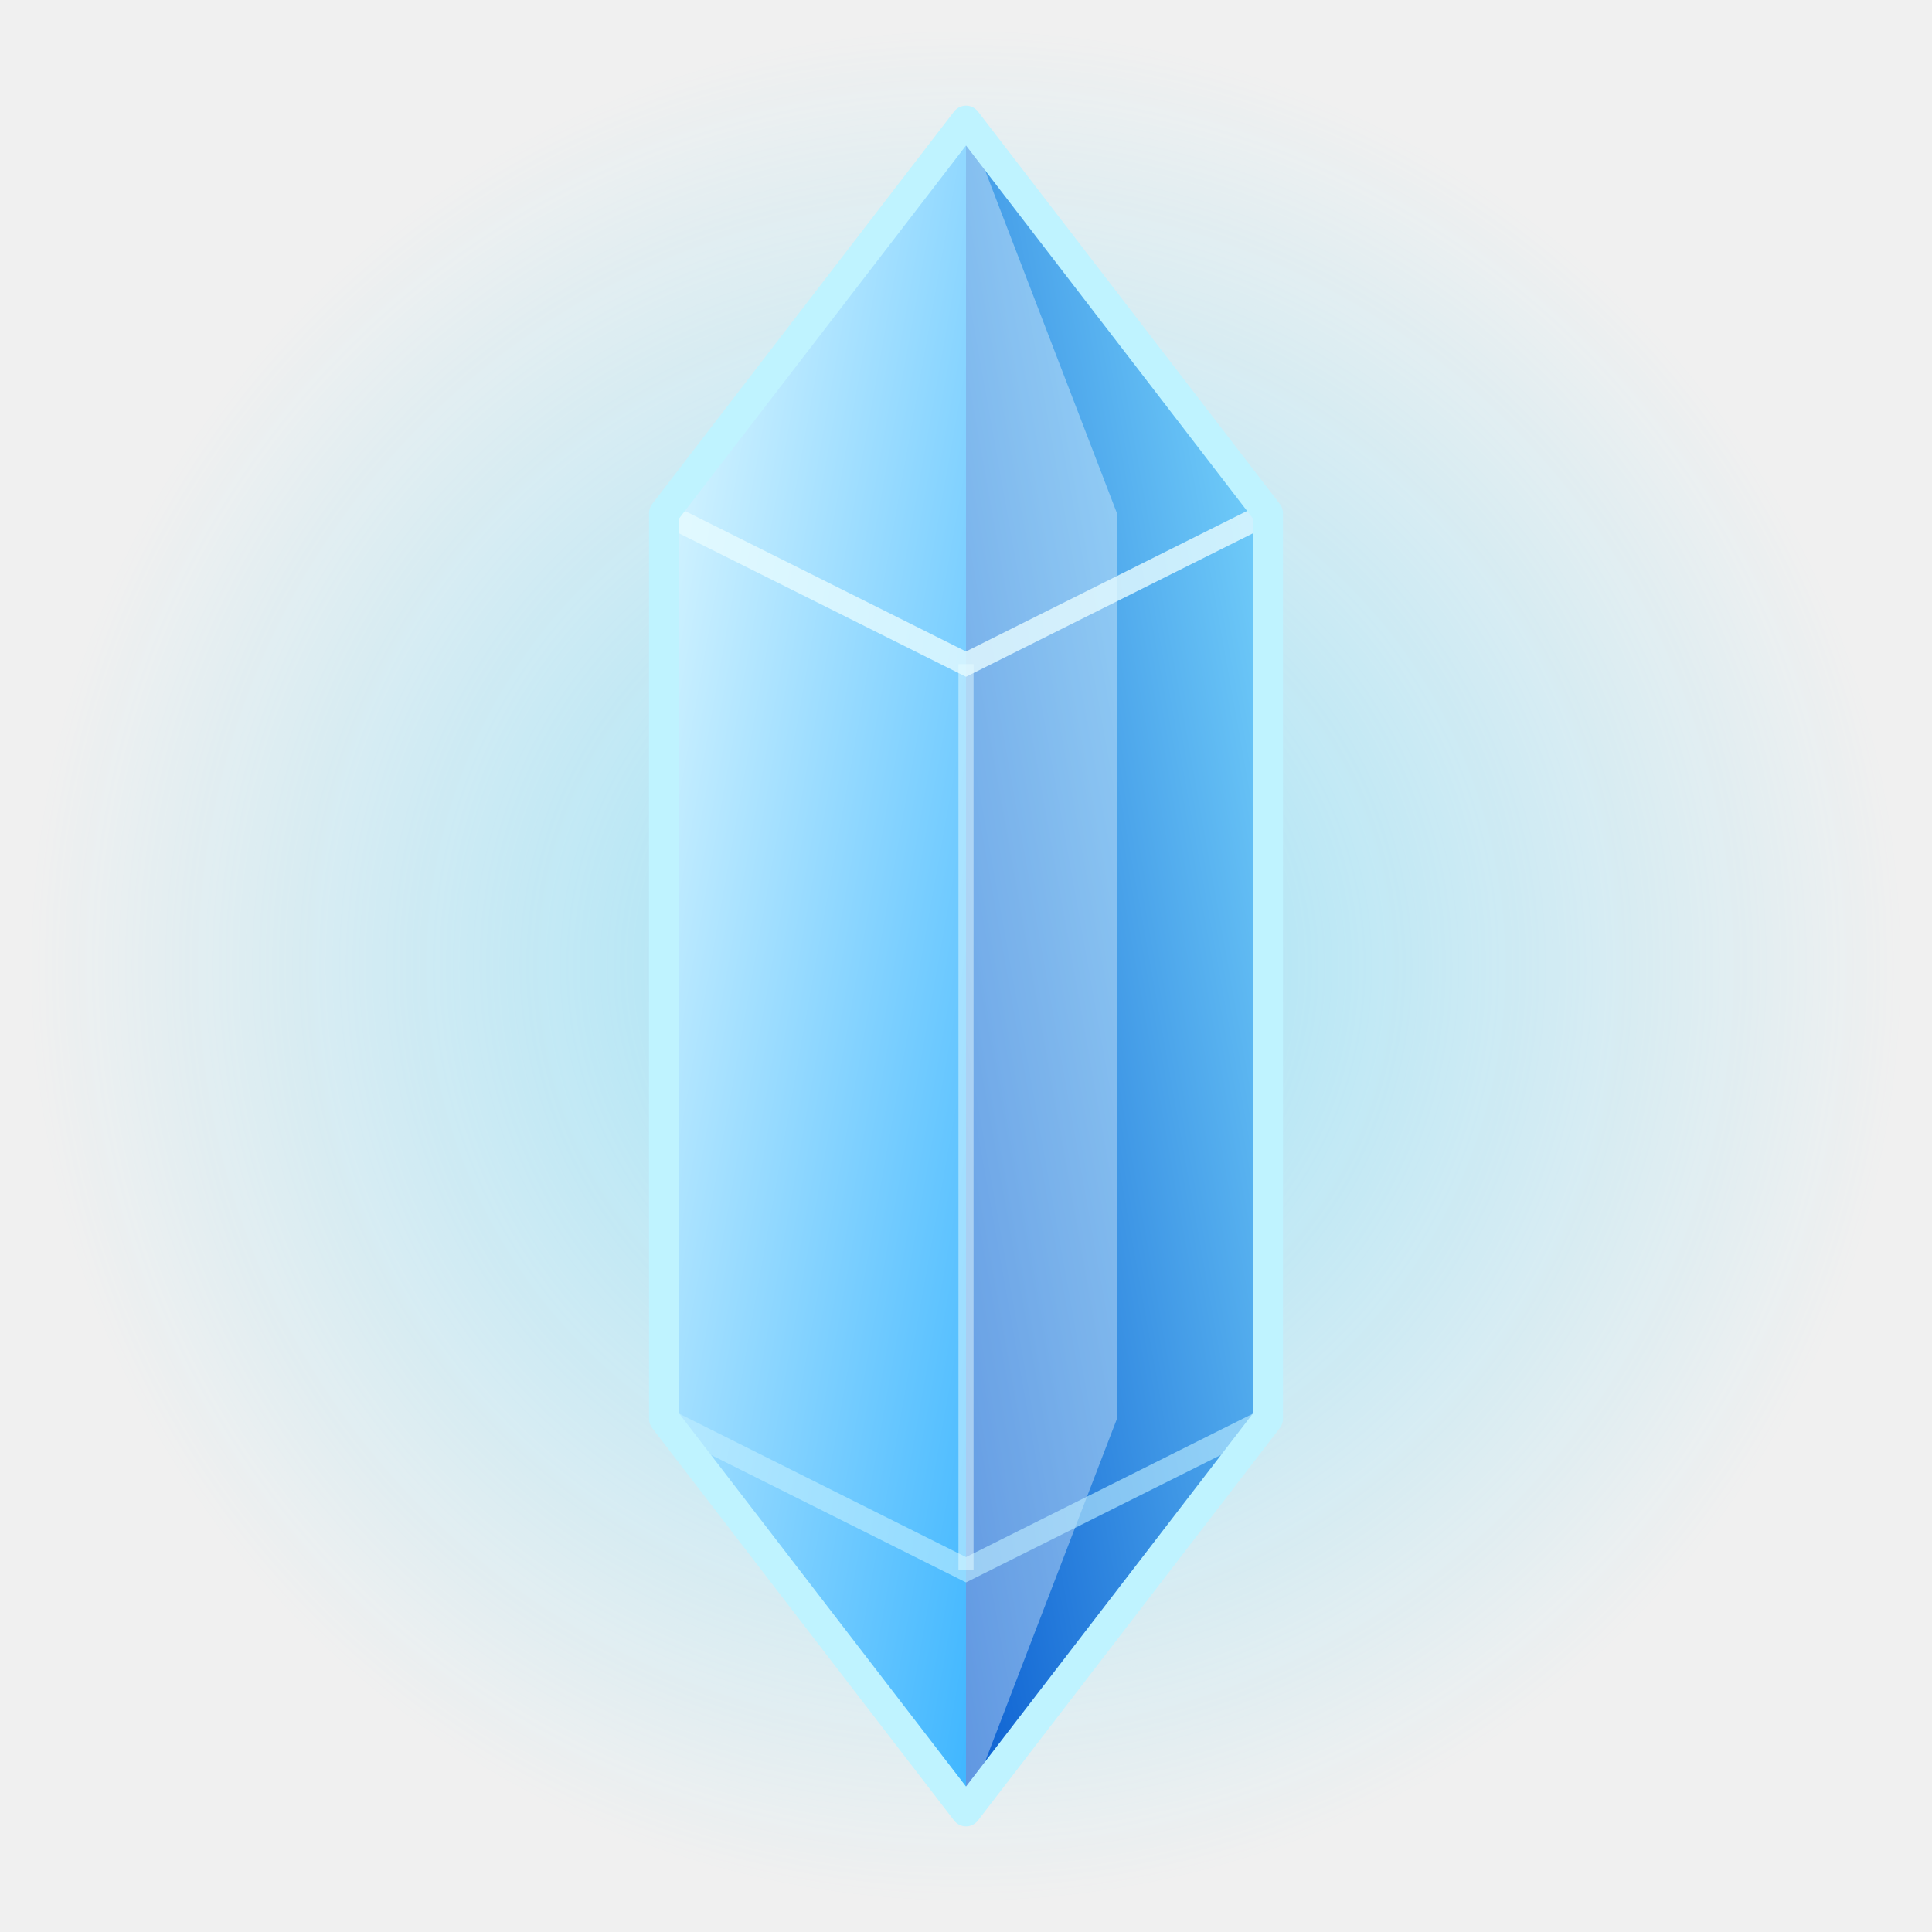
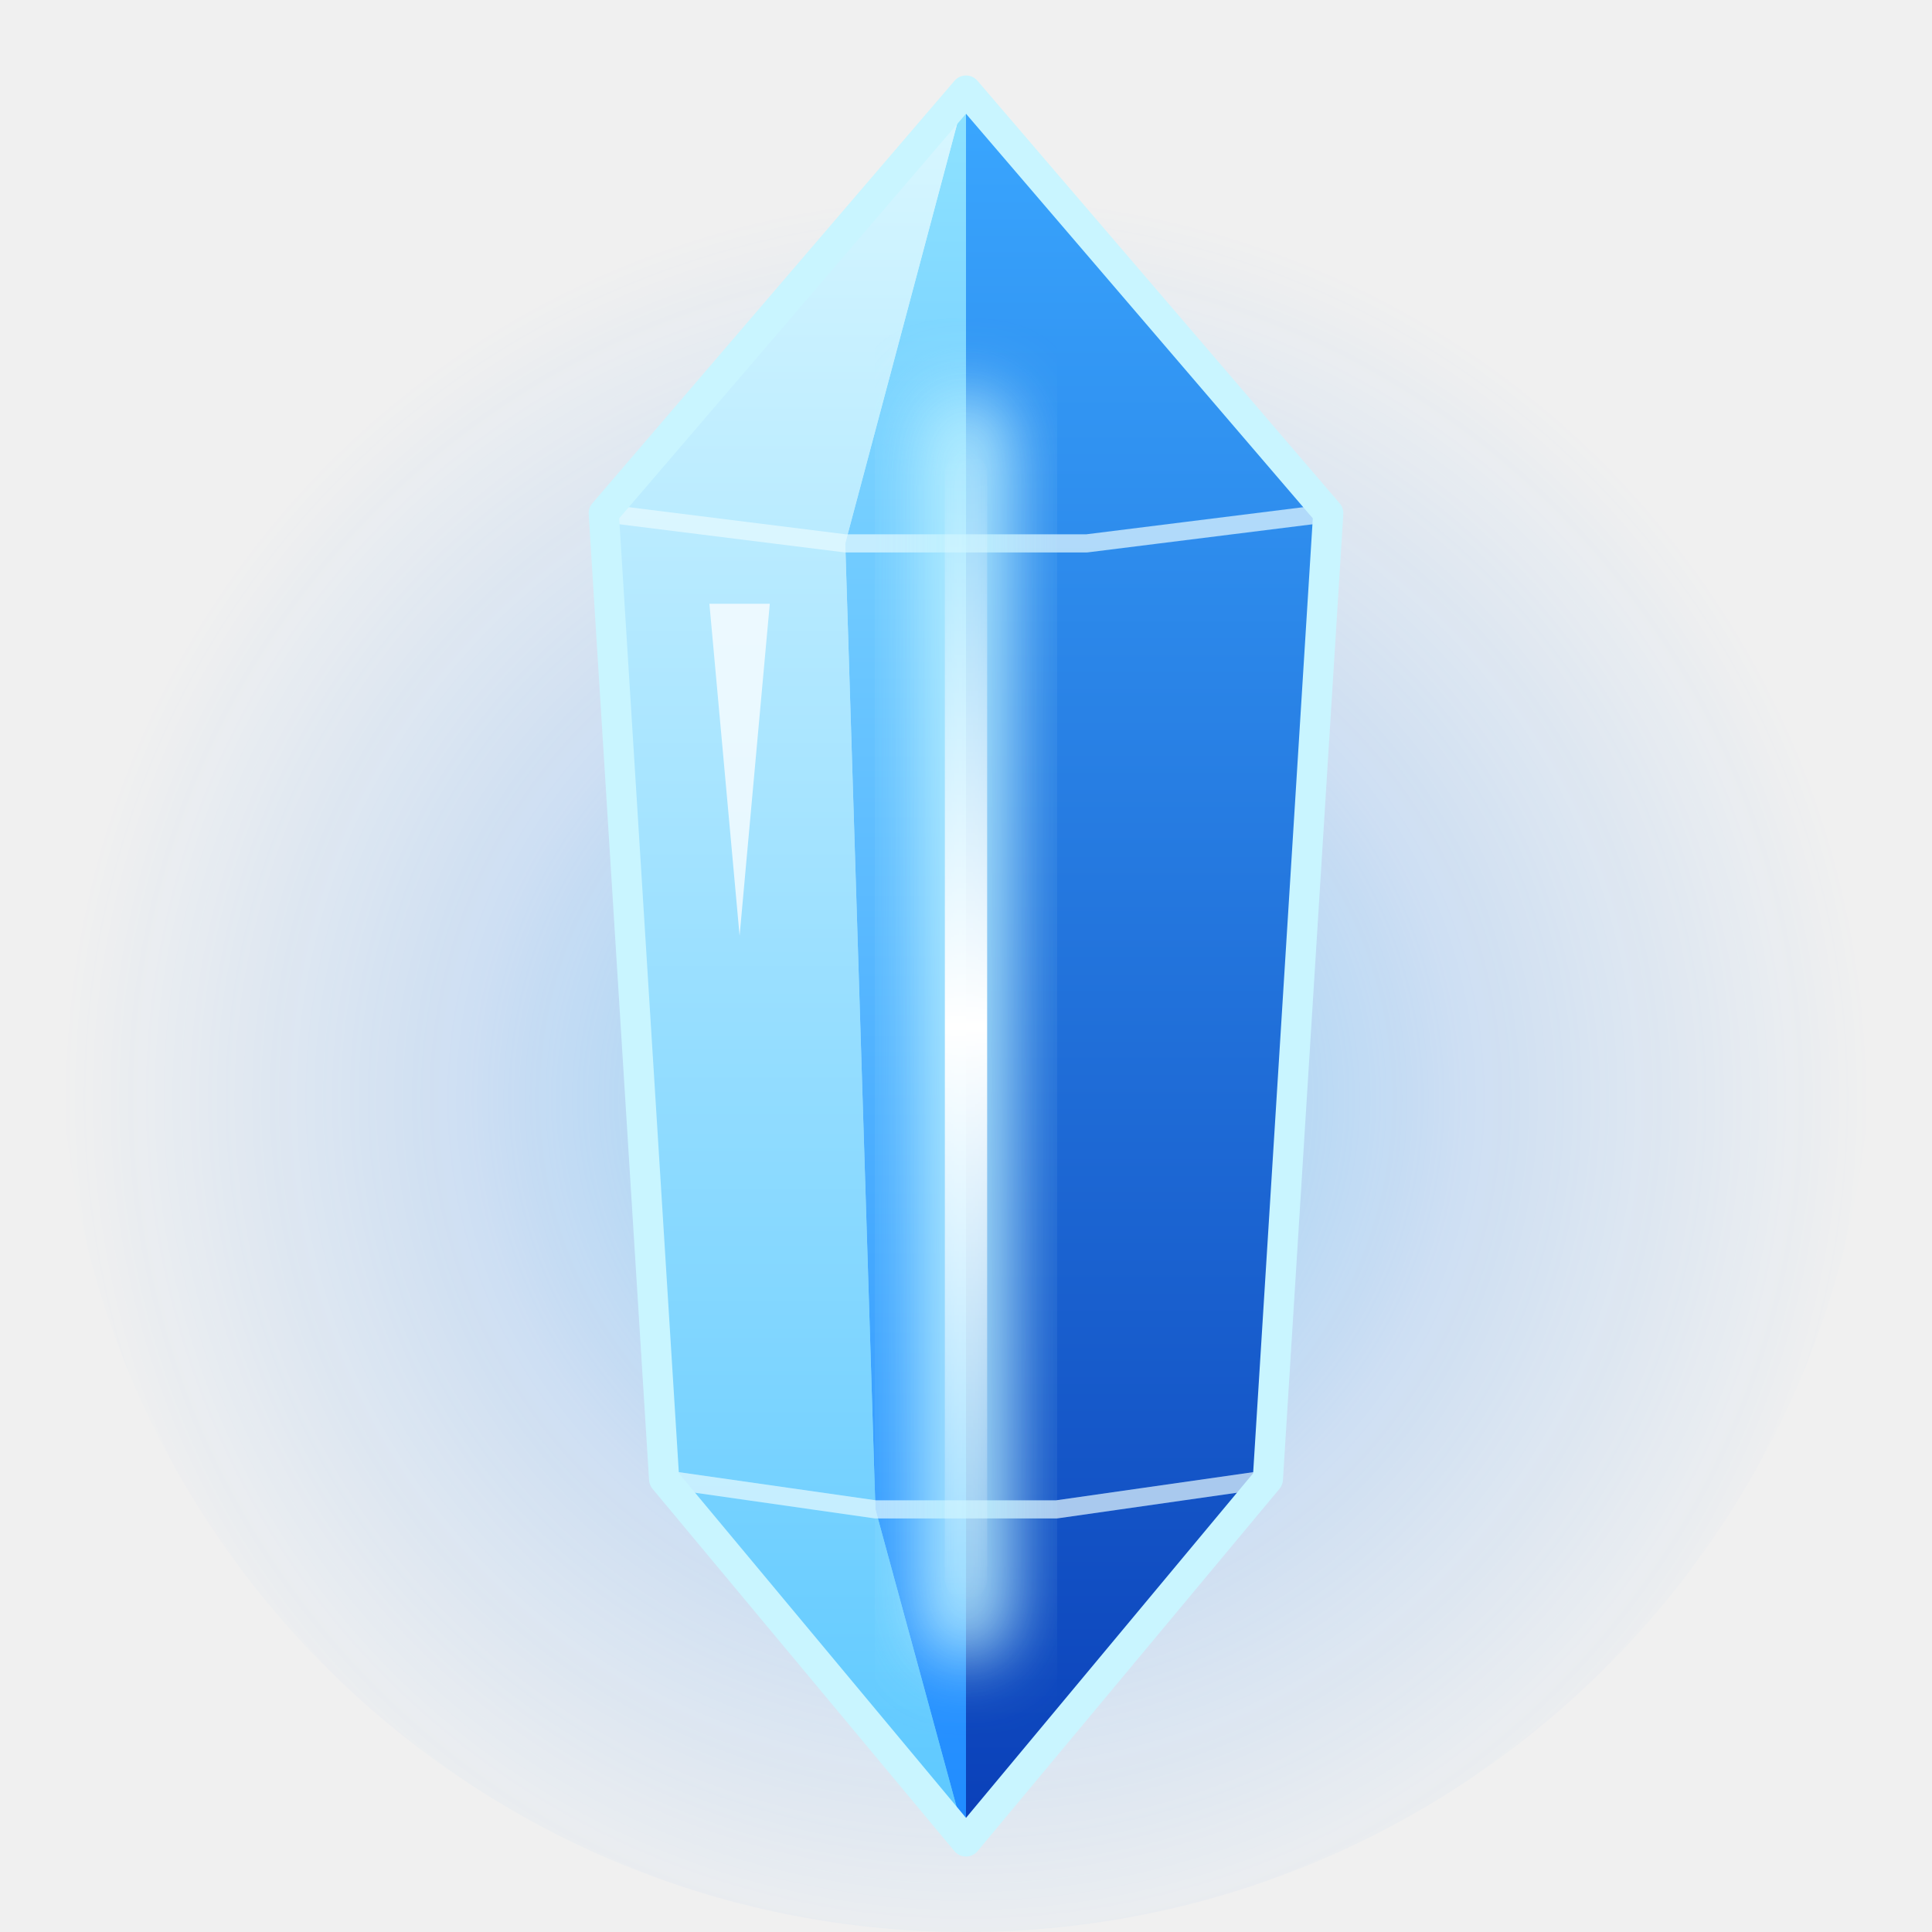
- <svg xmlns="http://www.w3.org/2000/svg" viewBox="0 0 128 128" width="128" height="128" role="img" aria-label="Kyber logo">
+ <svg xmlns="http://www.w3.org/2000/svg" viewBox="0 0 128 128" width="128" height="128" role="img" aria-label="Kyber">
  <defs>
-     <radialGradient id="glow" cx="50%" cy="50%" r="50%">
-       <stop offset="0" stop-color="#5ad8ff" stop-opacity=".55" />
-       <stop offset="1" stop-color="#5ad8ff" stop-opacity="0" />
+     <radialGradient id="kb-halo" cx="50%" cy="54%" r="50%">
+       <stop offset="0" stop-color="#4fd2ff" stop-opacity=".55" />
+       <stop offset=".55" stop-color="#2f8fff" stop-opacity=".18" />
+       <stop offset="1" stop-color="#2f8fff" stop-opacity="0" />
    </radialGradient>
-     <linearGradient id="l" x1="0" y1="0" x2="1" y2="1">
-       <stop offset="0" stop-color="#e6fbff" />
-       <stop offset="1" stop-color="#3fb6ff" />
+     <linearGradient id="kb-left" x1="0" y1="0" x2="0" y2="1">
+       <stop offset="0" stop-color="#d9f7ff" />
+       <stop offset="1" stop-color="#5cc8ff" />
    </linearGradient>
-     <linearGradient id="r" x1="1" y1="0" x2="0" y2="1">
-       <stop offset="0" stop-color="#7fdcff" />
-       <stop offset="1" stop-color="#0b5fd1" />
+     <linearGradient id="kb-mid" x1="0" y1="0" x2="0" y2="1">
+       <stop offset="0" stop-color="#8fe3ff" />
+       <stop offset="1" stop-color="#1f8bff" />
    </linearGradient>
+     <linearGradient id="kb-right" x1="0" y1="0" x2="0" y2="1">
+       <stop offset="0" stop-color="#3aa7ff" />
+       <stop offset="1" stop-color="#0a3fb8" />
+     </linearGradient>
+     <linearGradient id="kb-core" x1="0" y1="0" x2="0" y2="1">
+       <stop offset="0" stop-color="#ffffff" stop-opacity="0" />
+       <stop offset=".5" stop-color="#ffffff" />
+       <stop offset="1" stop-color="#ffffff" stop-opacity="0" />
+     </linearGradient>
+     <filter id="kb-blur" x="-50%" y="-50%" width="200%" height="200%">
+       <feGaussianBlur stdDeviation="2.2" />
+     </filter>
  </defs>
-   <circle cx="64" cy="64" r="62" fill="url(#glow)" />
-   <polygon points="64,8 84,34 84,94 64,120 64,8" fill="url(#r)" />
-   <polygon points="64,8 44,34 44,94 64,120 64,8" fill="url(#l)" />
-   <polygon points="64,8 74,34 74,94 64,120" fill="#ffffff" opacity=".35" />
-   <polyline points="44,34 64,44 84,34" fill="none" stroke="#e6fbff" stroke-width="1.5" opacity=".8" />
-   <polyline points="44,94 64,104 84,94" fill="none" stroke="#bfefff" stroke-width="1.5" opacity=".6" />
-   <line x1="64" y1="44" x2="64" y2="104" stroke="#e6fbff" stroke-width="1" opacity=".5" />
-   <polygon points="64,8 84,34 84,94 64,120 44,94 44,34" fill="none" stroke="#bff3ff" stroke-width="2" stroke-linejoin="round" />
+   <circle cx="64" cy="68" r="60" fill="url(#kb-halo)" />
+   <path d="M64 6 L40 34 L44 98 L64 122 Z" fill="url(#kb-left)" />
+   <path d="M64 6 L56 36 L58 100 L64 122 L70 100 L72 36 Z" fill="url(#kb-mid)" />
+   <path d="M64 6 L88 34 L84 98 L64 122 Z" fill="url(#kb-right)" />
+   <path d="M64 6 L56 36 L58 100 L64 122 L44 98 L40 34 Z" fill="url(#kb-left)" />
+   <path d="M64 6 L72 36 L70 100 L64 122 L84 98 L88 34 Z" fill="url(#kb-right)" />
+   <path d="M40 34 L56 36 L72 36 L88 34 M44 98 L58 100 L70 100 L84 98" fill="none" stroke="#e8fbff" stroke-width="1.2" stroke-opacity=".7" stroke-linejoin="round" />
+   <rect x="61" y="26" width="6" height="84" rx="3" fill="#bdf2ff" filter="url(#kb-blur)" opacity=".9" />
+   <rect x="62.6" y="30" width="2.8" height="76" rx="1.4" fill="url(#kb-core)" />
+   <path d="M64 6 L88 34 L84 98 L64 122 L44 98 L40 34 Z" fill="none" stroke="#c9f5ff" stroke-width="2" stroke-linejoin="round" />
+   <path d="M47 40 L51 40 L49 62 Z" fill="#ffffff" opacity=".75" />
</svg>
